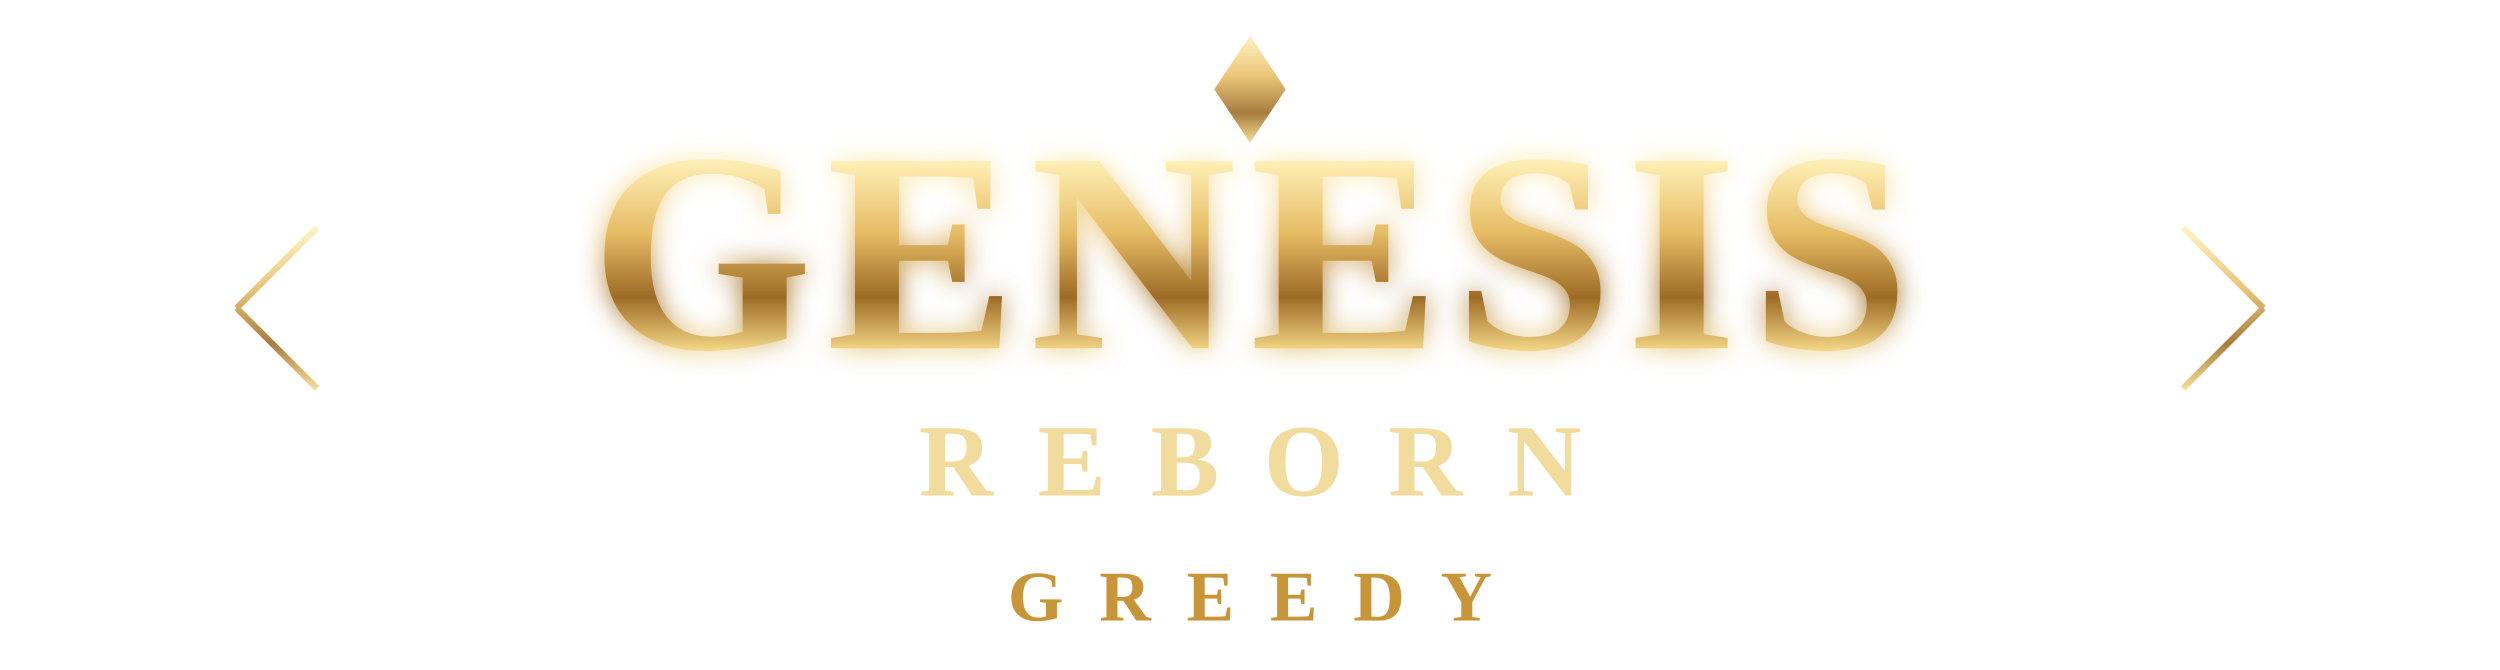
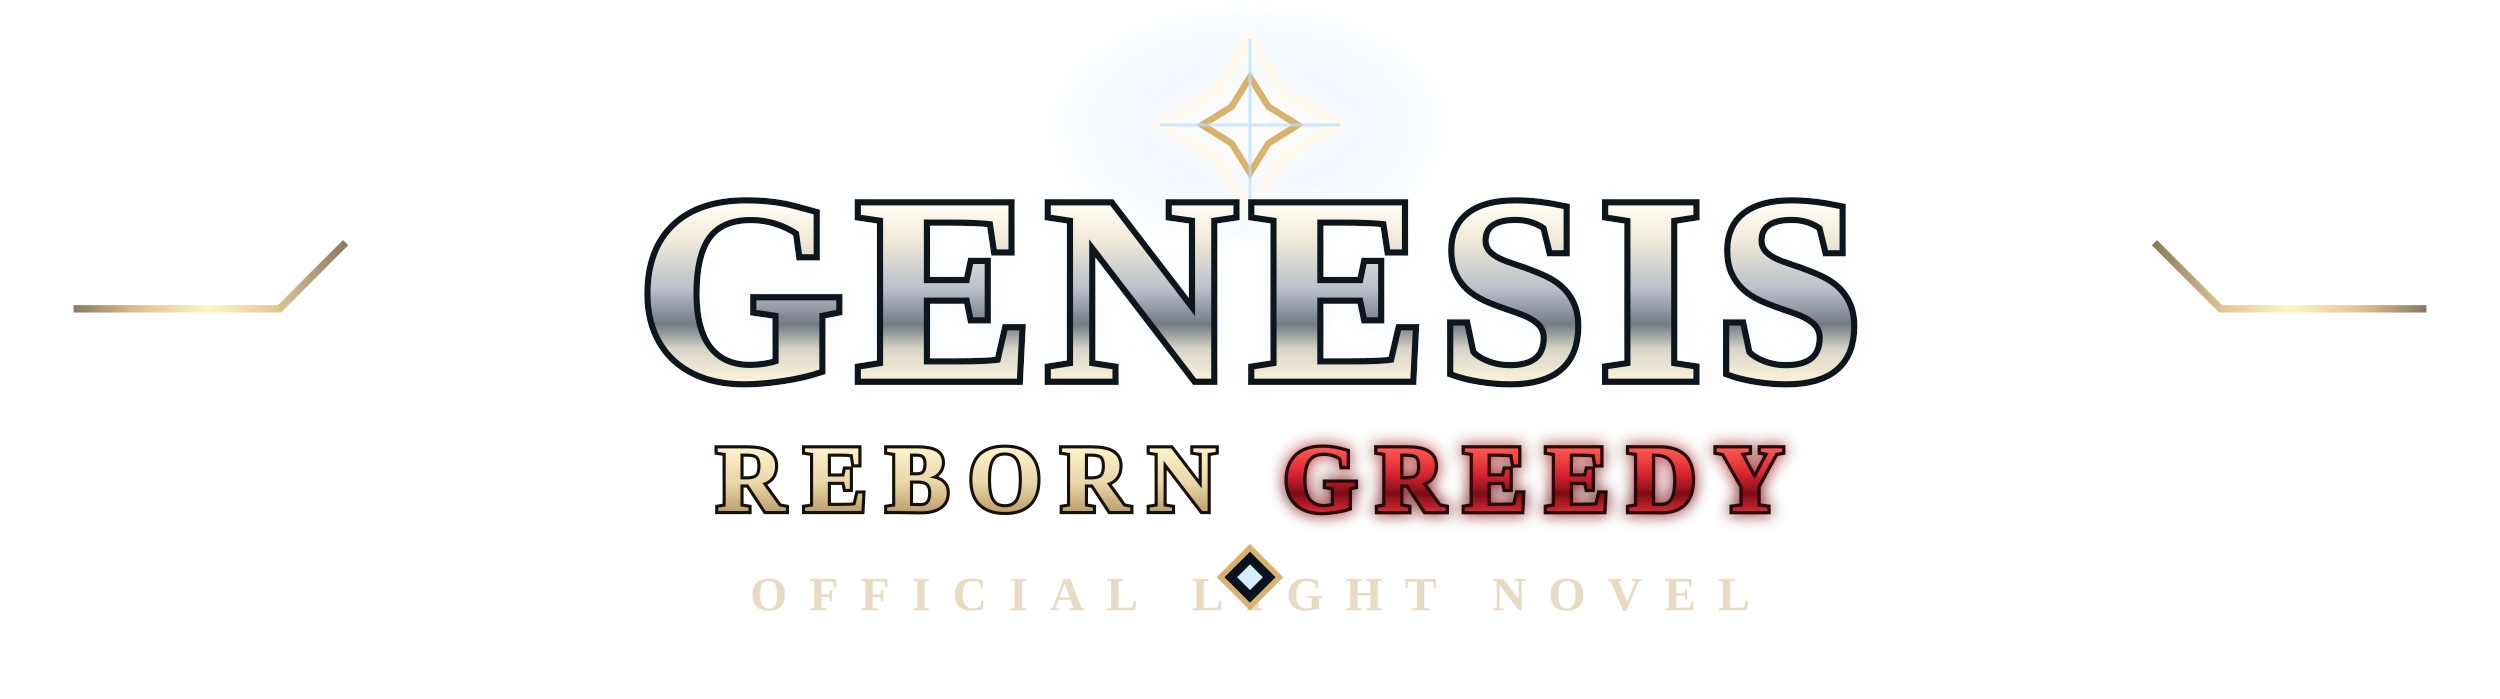
- <svg xmlns="http://www.w3.org/2000/svg" viewBox="0 0 560 150" role="img" aria-labelledby="t d">
+ <svg xmlns="http://www.w3.org/2000/svg" viewBox="0 0 680 190" role="img" aria-labelledby="title desc">
  <defs>
-     <linearGradient id="g" x1="0" y1="0" x2="0" y2="1">
-       <stop offset="0" stop-color="#fff1b8" />
-       <stop offset=".38" stop-color="#e7bd66" />
-       <stop offset=".72" stop-color="#9d6b25" />
-       <stop offset="1" stop-color="#f4d887" />
+     <linearGradient id="silver" x1="0" y1="0" x2="0" y2="1">
+       <stop offset="0" stop-color="#fffdf5" />
+       <stop offset=".20" stop-color="#f1ead9" />
+       <stop offset=".48" stop-color="#b9c0c9" />
+       <stop offset=".68" stop-color="#737b87" />
+       <stop offset=".82" stop-color="#d8d5c8" />
+       <stop offset="1" stop-color="#fbf2da" />
    </linearGradient>
-     <filter id="glow" x="-30%" y="-50%" width="160%" height="200%">
-       <feGaussianBlur stdDeviation="3" result="b" />
+     <linearGradient id="ivory" x1="0" y1="0" x2="0" y2="1">
+       <stop offset="0" stop-color="#fff2cc" />
+       <stop offset=".55" stop-color="#ead6a8" />
+       <stop offset="1" stop-color="#bca06b" />
+     </linearGradient>
+     <linearGradient id="crimson" x1="0" y1="0" x2="0" y2="1">
+       <stop offset="0" stop-color="#ff5a52" />
+       <stop offset=".42" stop-color="#d8242f" />
+       <stop offset=".72" stop-color="#7c0d16" />
+       <stop offset="1" stop-color="#d92931" />
+     </linearGradient>
+     <linearGradient id="gold" x1="0" y1="0" x2="1" y2="0">
+       <stop offset="0" stop-color="#5e4621" />
+       <stop offset=".26" stop-color="#d8b36d" />
+       <stop offset=".50" stop-color="#fff0b0" />
+       <stop offset=".74" stop-color="#d8b36d" />
+       <stop offset="1" stop-color="#5e4621" />
+     </linearGradient>
+     <radialGradient id="sigilGlow">
+       <stop offset="0" stop-color="#fff9e8" stop-opacity=".95" />
+       <stop offset=".42" stop-color="#d9e8ff" stop-opacity=".64" />
+       <stop offset="1" stop-color="#8ccfff" stop-opacity="0" />
+     </radialGradient>
+     <filter id="titleGlow" x="-20%" y="-35%" width="140%" height="170%">
+       <feGaussianBlur stdDeviation="2.4" result="blur" />
+       <feColorMatrix in="blur" type="matrix" values="1 0 0 0 0.70  0 1 0 0 0.74  0 0 1 0 0.82  0 0 0 .55 0" result="soft" />
      <feMerge>
-         <feMergeNode in="b" />
+         <feMergeNode in="soft" />
+         <feMergeNode in="SourceGraphic" />
+       </feMerge>
+     </filter>
+     <filter id="redGlow" x="-20%" y="-40%" width="140%" height="180%">
+       <feGaussianBlur stdDeviation="2" result="r" />
+       <feMerge>
+         <feMergeNode in="r" />
        <feMergeNode in="SourceGraphic" />
      </feMerge>
    </filter>
  </defs>
-   <g fill="none" stroke="url(#g)" opacity=".88">
-     <path d="M14 69h48M498 69h48" stroke-width="2" />
-     <path d="M53 69l18-18M507 69l-18-18M53 69l18 18M507 69l-18 18" stroke-width="1.4" />
-     <path d="M280 8l8 12-8 12-8-12z" fill="url(#g)" stroke="none" />
+   <g fill="none" stroke="url(#gold)" opacity=".72">
+     <path d="M20 84H76l18-18" stroke-width="2" />
+     <path d="M660 84h-56l-18-18" stroke-width="2" />
+     <path d="M20 95H65" stroke-width="1" />
+     <path d="M660 95h-45" stroke-width="1" />
+     <path d="M92 157h122M466 157h122" stroke-width="1.3" />
  </g>
-   <text x="280" y="78" text-anchor="middle" fill="url(#g)" filter="url(#glow)" font-family="Georgia, 'Times New Roman', serif" font-size="64" font-weight="700" letter-spacing="3">GENESIS</text>
-   <text x="280" y="111" text-anchor="middle" fill="#f1db9d" font-family="Georgia, 'Times New Roman', serif" font-size="23" font-weight="700" letter-spacing="10">REBORN</text>
-   <text x="280" y="139" text-anchor="middle" fill="#c99539" font-family="Georgia, 'Times New Roman', serif" font-size="16" font-weight="700" letter-spacing="8">GREEDY</text>
+   <ellipse cx="340" cy="34" rx="56" ry="34" fill="url(#sigilGlow)" opacity=".40" />
+   <g transform="translate(340 34)" fill="none" stroke-linejoin="miter" stroke-linecap="square">
+     <path d="M0-23 9-9 24 0 9 9 0 24-9 9-24 0-9-9Z" stroke="#fffaf0" stroke-width="3.2" filter="url(#titleGlow)" />
+     <path d="M0-13 5-5 13 0 5 5 0 13-5 5-13 0-5-5Z" stroke="#d9b36d" stroke-width="1.8" />
+     <path d="M0-23V24M-24 0H24" stroke="#b8dfff" stroke-width=".8" opacity=".72" />
+   </g>
+   <text x="340" y="103" text-anchor="middle" fill="url(#silver)" stroke="#11131a" stroke-width="3.4" paint-order="stroke fill" filter="url(#titleGlow)" font-family="Georgia, 'Times New Roman', serif" font-size="72" font-weight="700" letter-spacing="3.5">GENESIS</text>
+   <g font-family="Georgia, 'Times New Roman', serif" font-size="26" font-weight="700" letter-spacing="5">
+     <text x="331" y="139" text-anchor="end" fill="url(#ivory)" stroke="#15110a" stroke-width="1.7" paint-order="stroke fill">REBORN</text>
+     <text x="349" y="139" text-anchor="start" fill="url(#crimson)" stroke="#23080b" stroke-width="1.8" paint-order="stroke fill" filter="url(#redGlow)">GREEDY</text>
+   </g>
+   <text x="340" y="166" text-anchor="middle" fill="#e7dcc3" font-family="Georgia, 'Times New Roman', serif" font-size="13" font-weight="700" letter-spacing="6">OFFICIAL LIGHT NOVEL</text>
+   <g transform="translate(340 157)">
+     <path d="M0-8 8 0 0 8-8 0Z" fill="#08131f" stroke="#d8b36d" stroke-width="1.5" />
+     <path d="M0-3.5 3.5 0 0 3.5-3.5 0Z" fill="#d7eefb" />
+   </g>
</svg>
